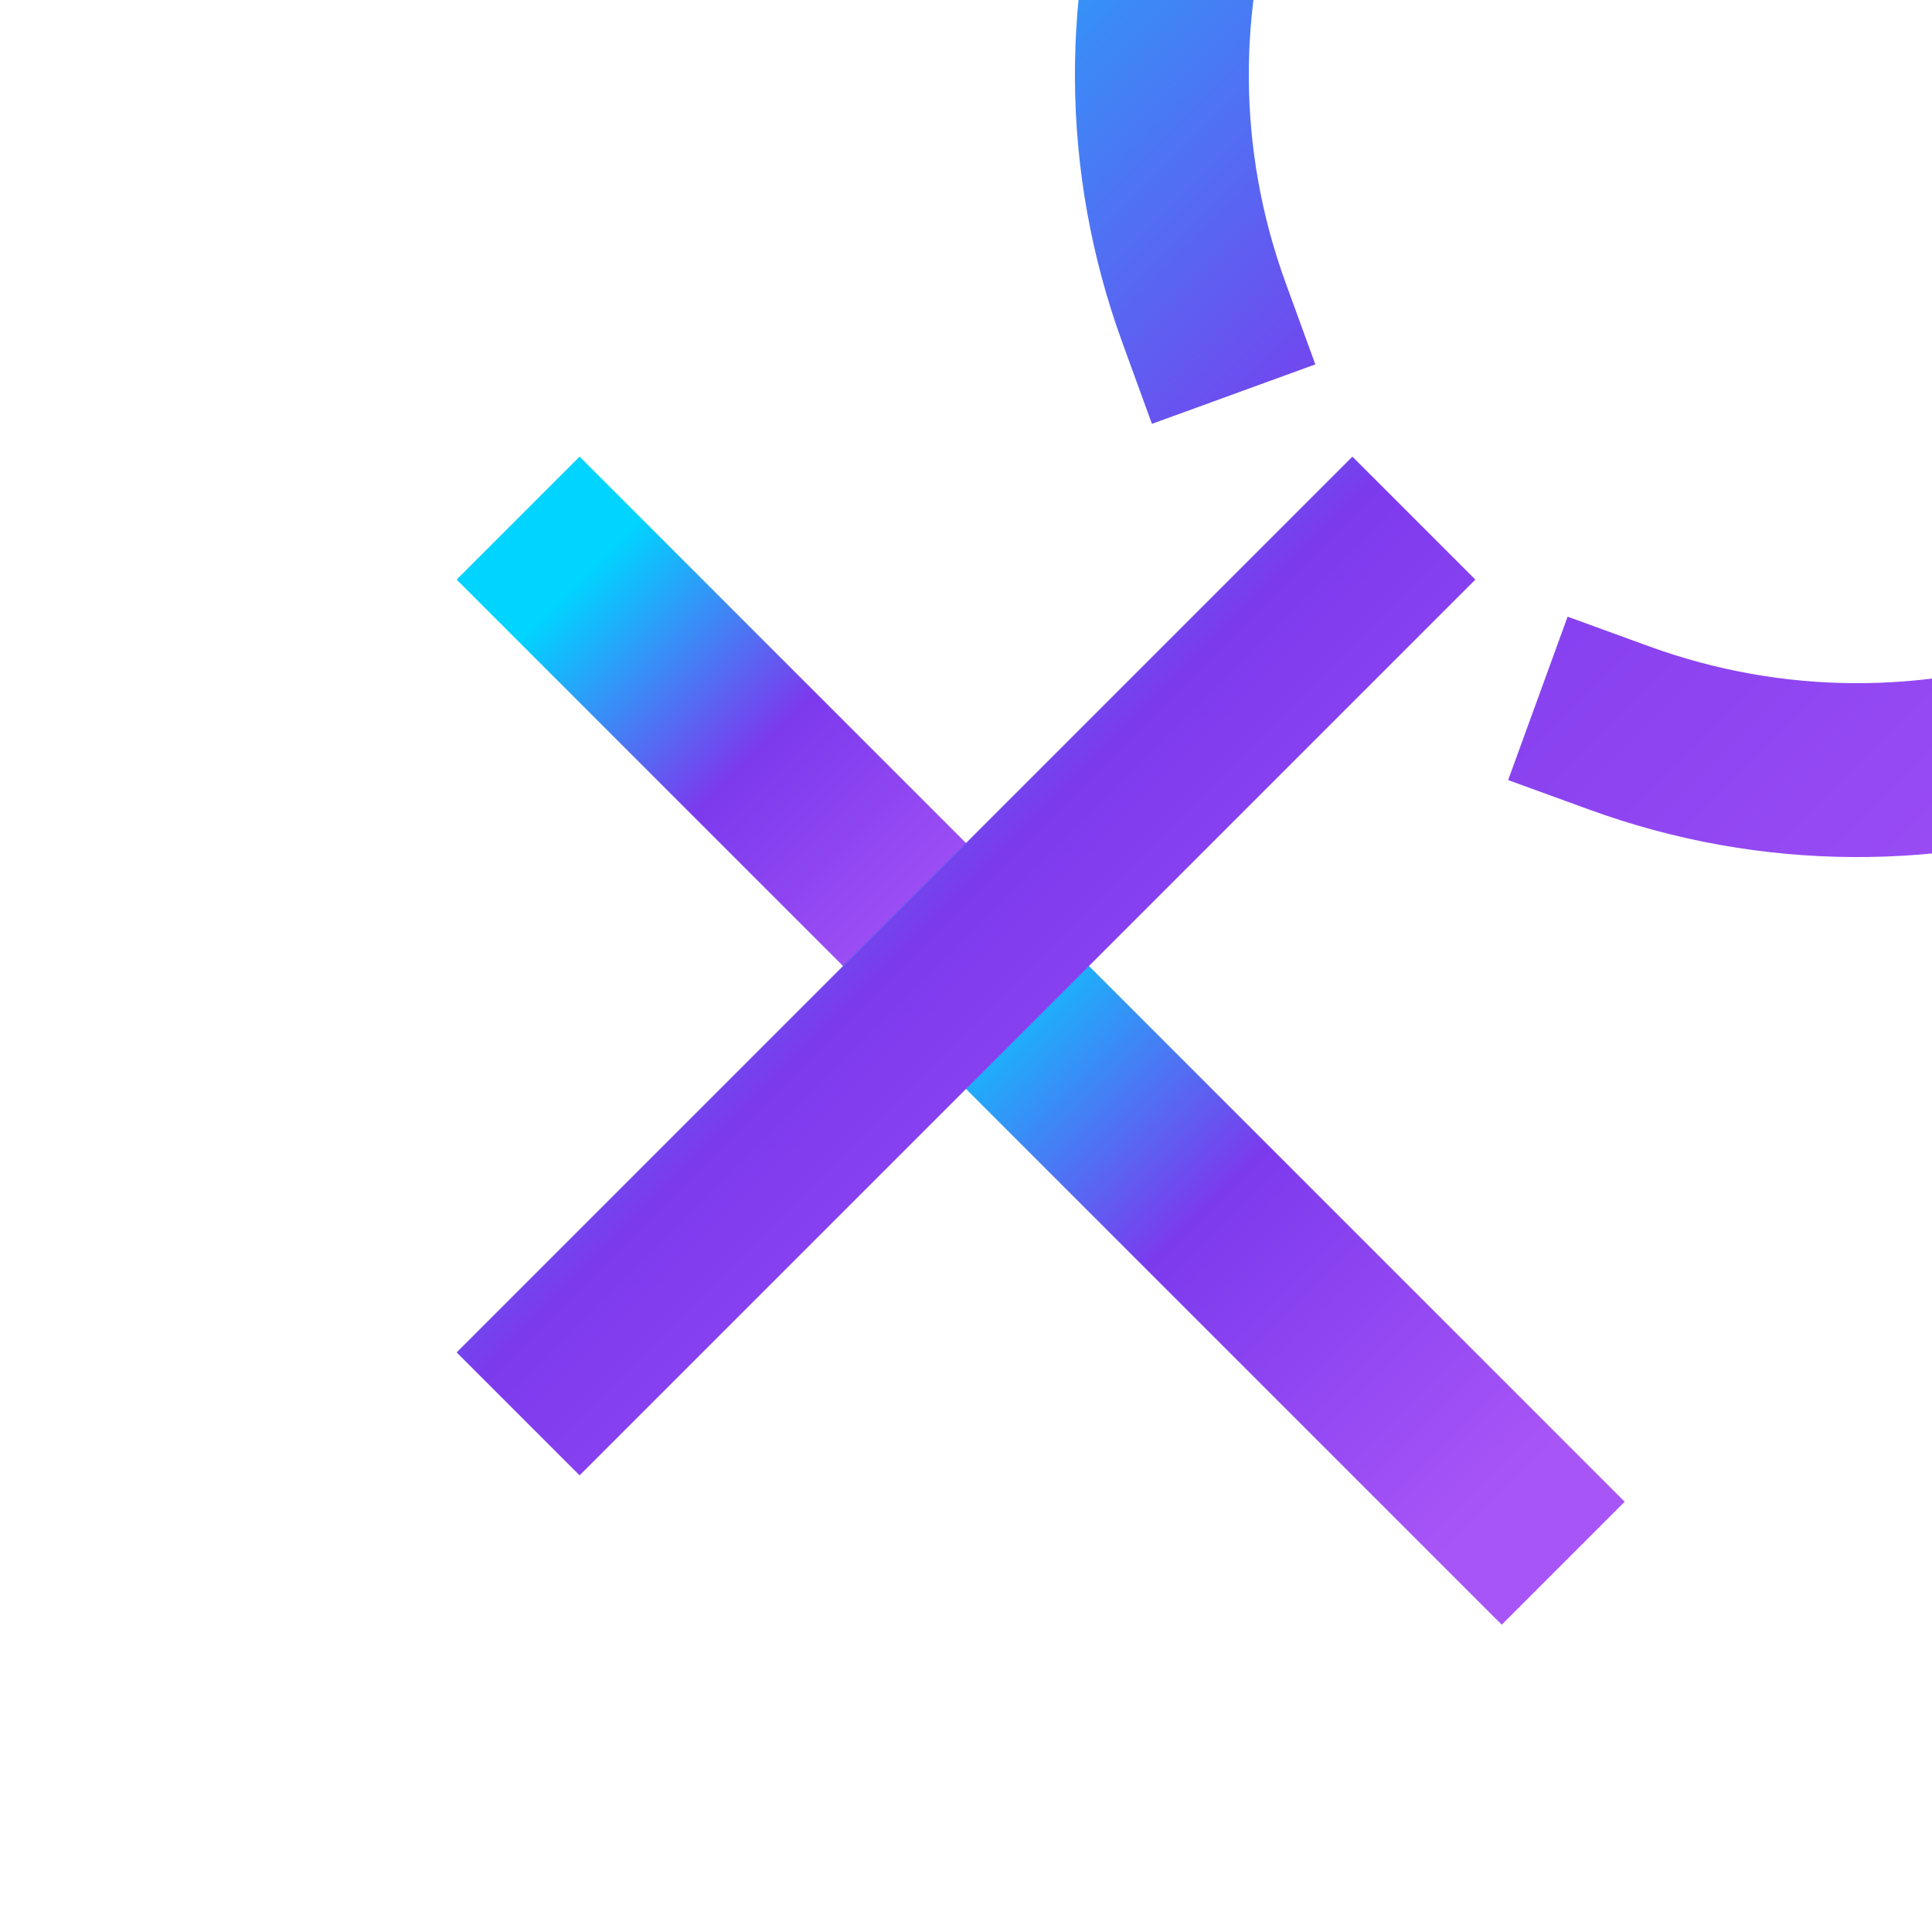
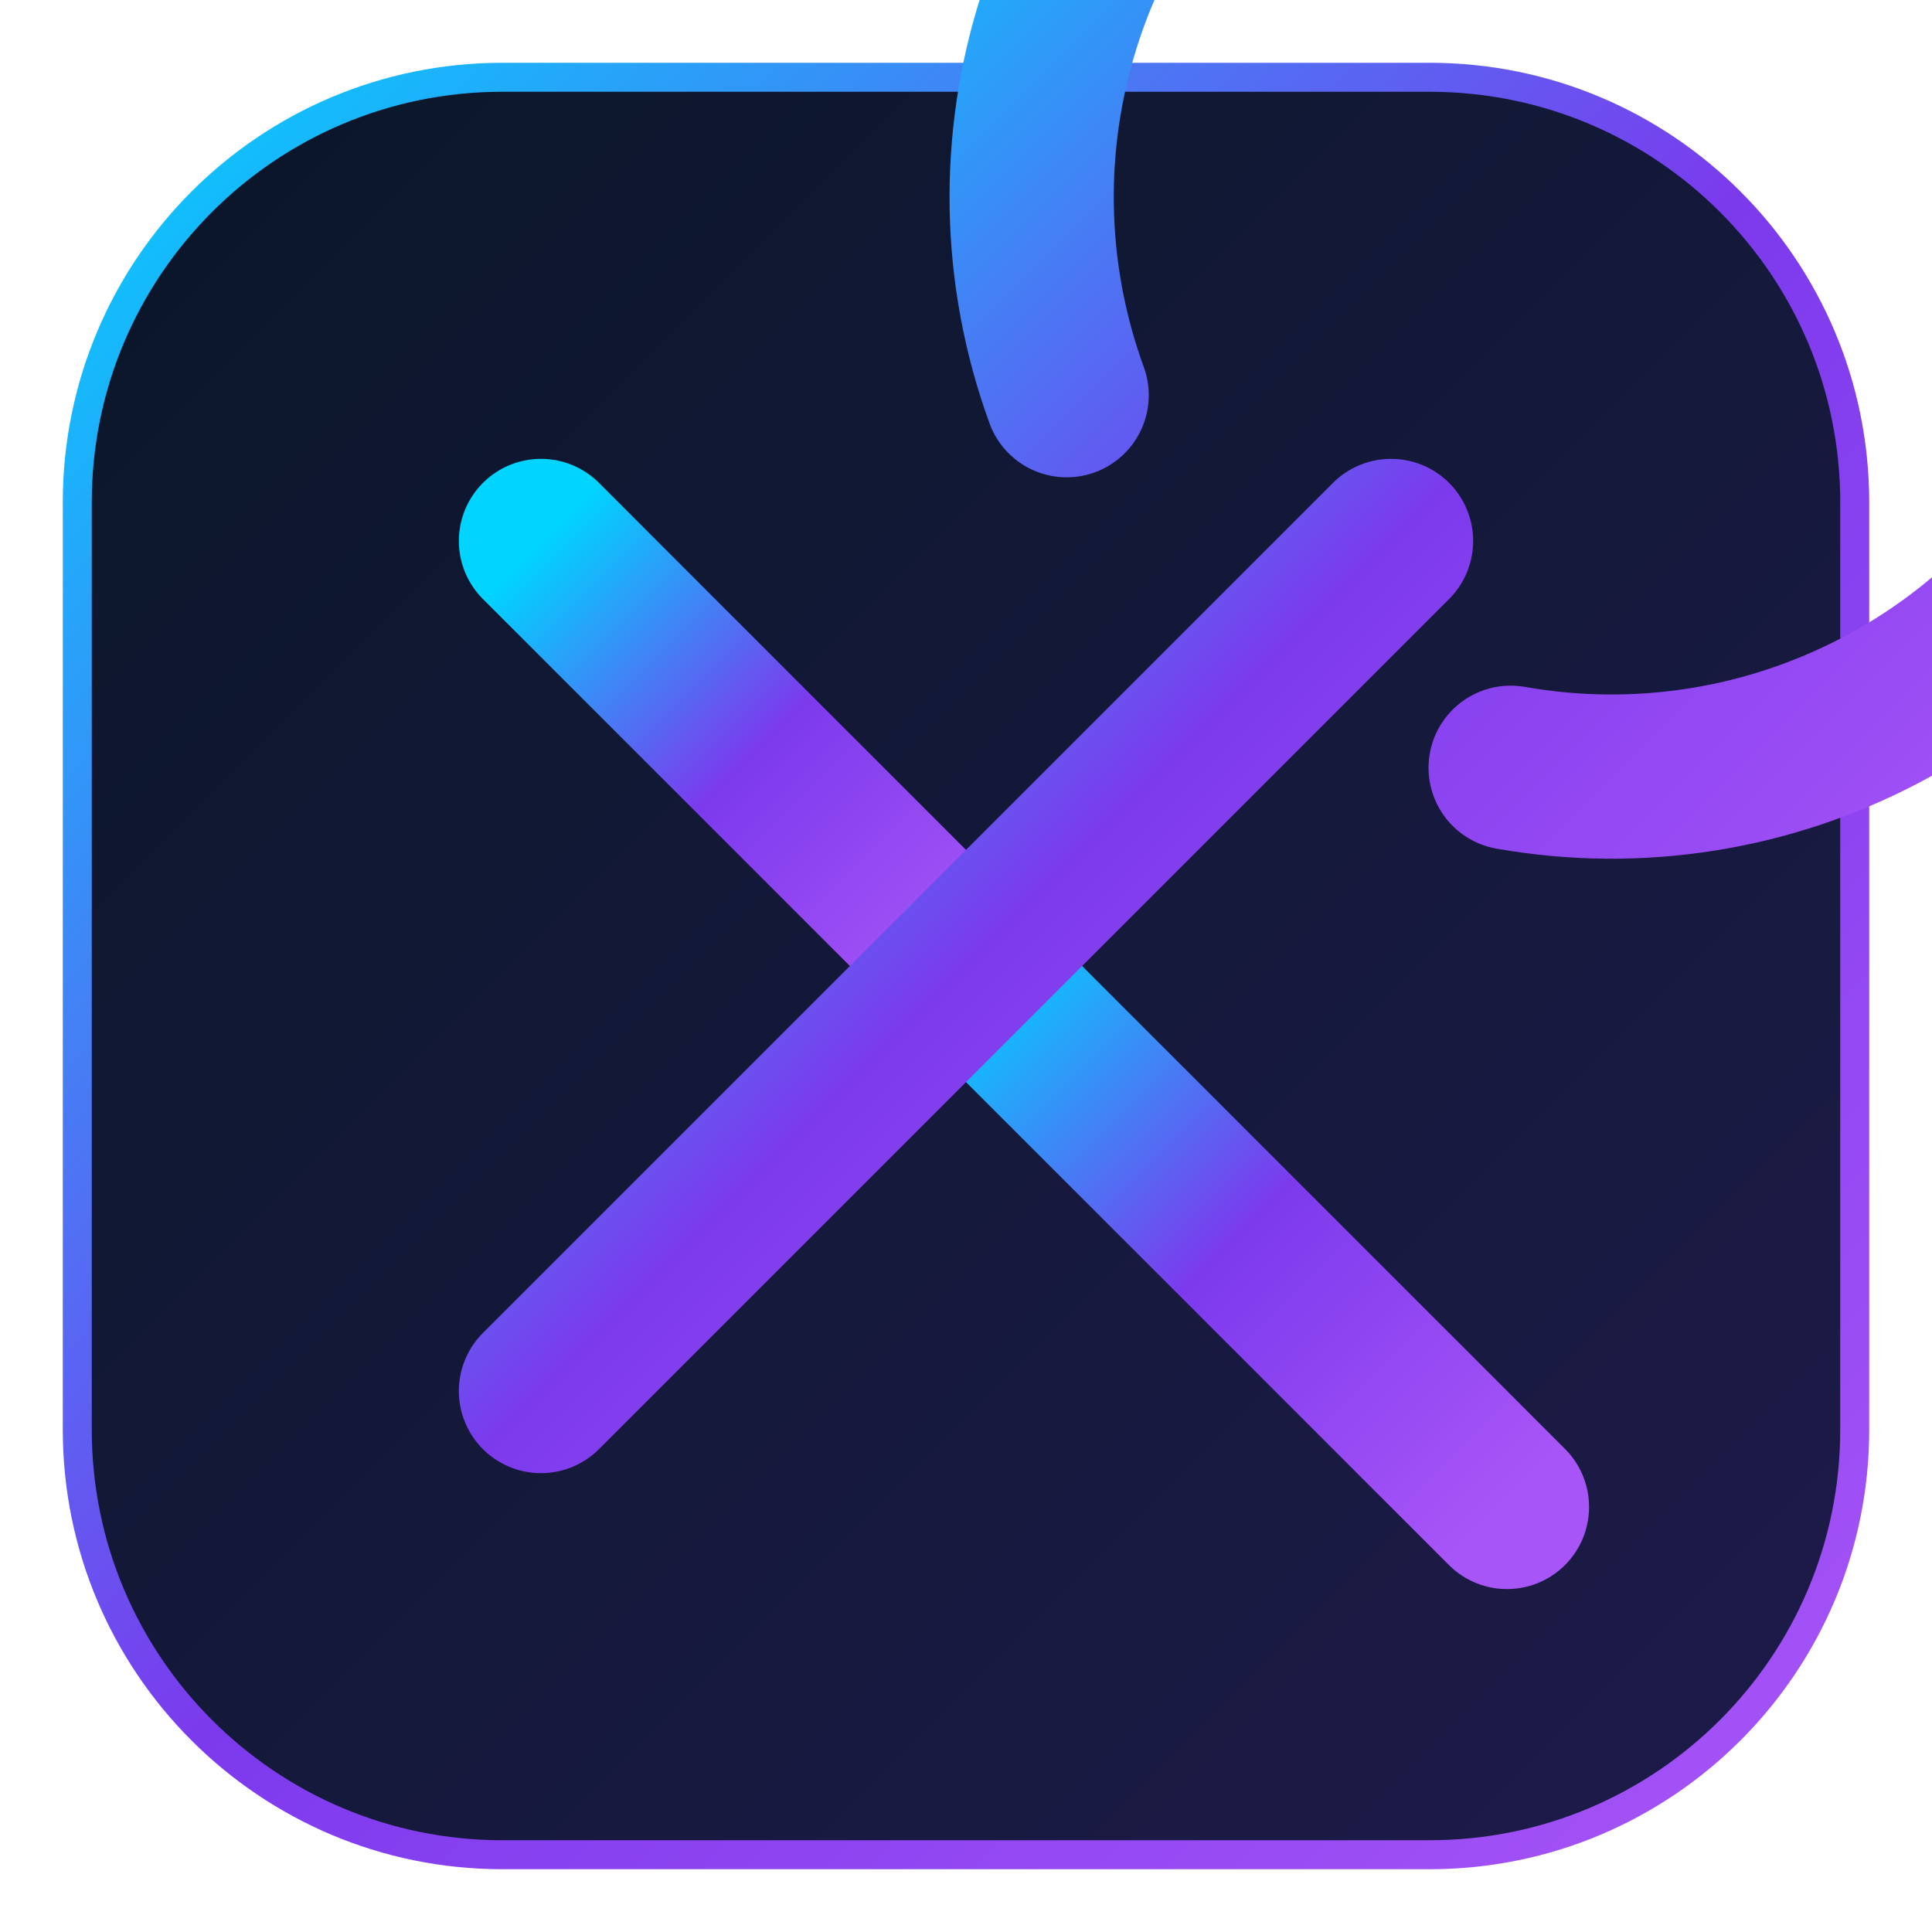
- <svg xmlns="http://www.w3.org/2000/svg" width="32" height="32" viewBox="0 0 100 100" fill="none">
+ <svg xmlns="http://www.w3.org/2000/svg" width="64" height="64" viewBox="0 0 100 100" fill="none">
  <defs>
-     <linearGradient id="fg" x1="0%" y1="0%" x2="100%" y2="100%">
+     <linearGradient id="qxg" x1="0%" y1="0%" x2="100%" y2="100%">
      <stop offset="0%" stop-color="#00d4ff" />
-       <stop offset="45%" stop-color="#7c3aed" />
+       <stop offset="50%" stop-color="#7c3aed" />
      <stop offset="100%" stop-color="#a855f7" />
    </linearGradient>
+     <linearGradient id="qxbg" x1="0%" y1="0%" x2="100%" y2="100%">
+       <stop offset="0%" stop-color="#0a1628" />
+       <stop offset="100%" stop-color="#1e1b4b" />
+     </linearGradient>
  </defs>
-   <path d="M 83.829 37.687 A 36 36 0 1 0 62.313 16.171" stroke="url(#fg)" stroke-width="9" stroke-linecap="square" fill="none" />
-   <line x1="30" y1="30" x2="50" y2="50" stroke="url(#fg)" stroke-width="9" stroke-linecap="square" />
-   <line x1="50" y1="50" x2="77.73" y2="77.73" stroke="url(#fg)" stroke-width="9" stroke-linecap="square" />
-   <line x1="70" y1="30" x2="30" y2="70" stroke="url(#fg)" stroke-width="9" stroke-linecap="square" />
+   <rect x="4" y="4" width="92" height="92" rx="22" ry="22" fill="url(#qxbg)" stroke="url(#qxg)" stroke-width="1.5" />
+   <path d="M 78.191 39.739 A 30 30 0 1 0 55.210 20.456" stroke="url(#qxg)" stroke-width="8.5" stroke-linecap="round" fill="none" />
+   <line x1="28" y1="28" x2="50" y2="50" stroke="url(#qxg)" stroke-width="8.5" stroke-linecap="round" />
+   <line x1="50" y1="50" x2="78" y2="78" stroke="url(#qxg)" stroke-width="8.5" stroke-linecap="round" />
+   <line x1="72" y1="28" x2="28" y2="72" stroke="url(#qxg)" stroke-width="8.5" stroke-linecap="round" />
</svg>
